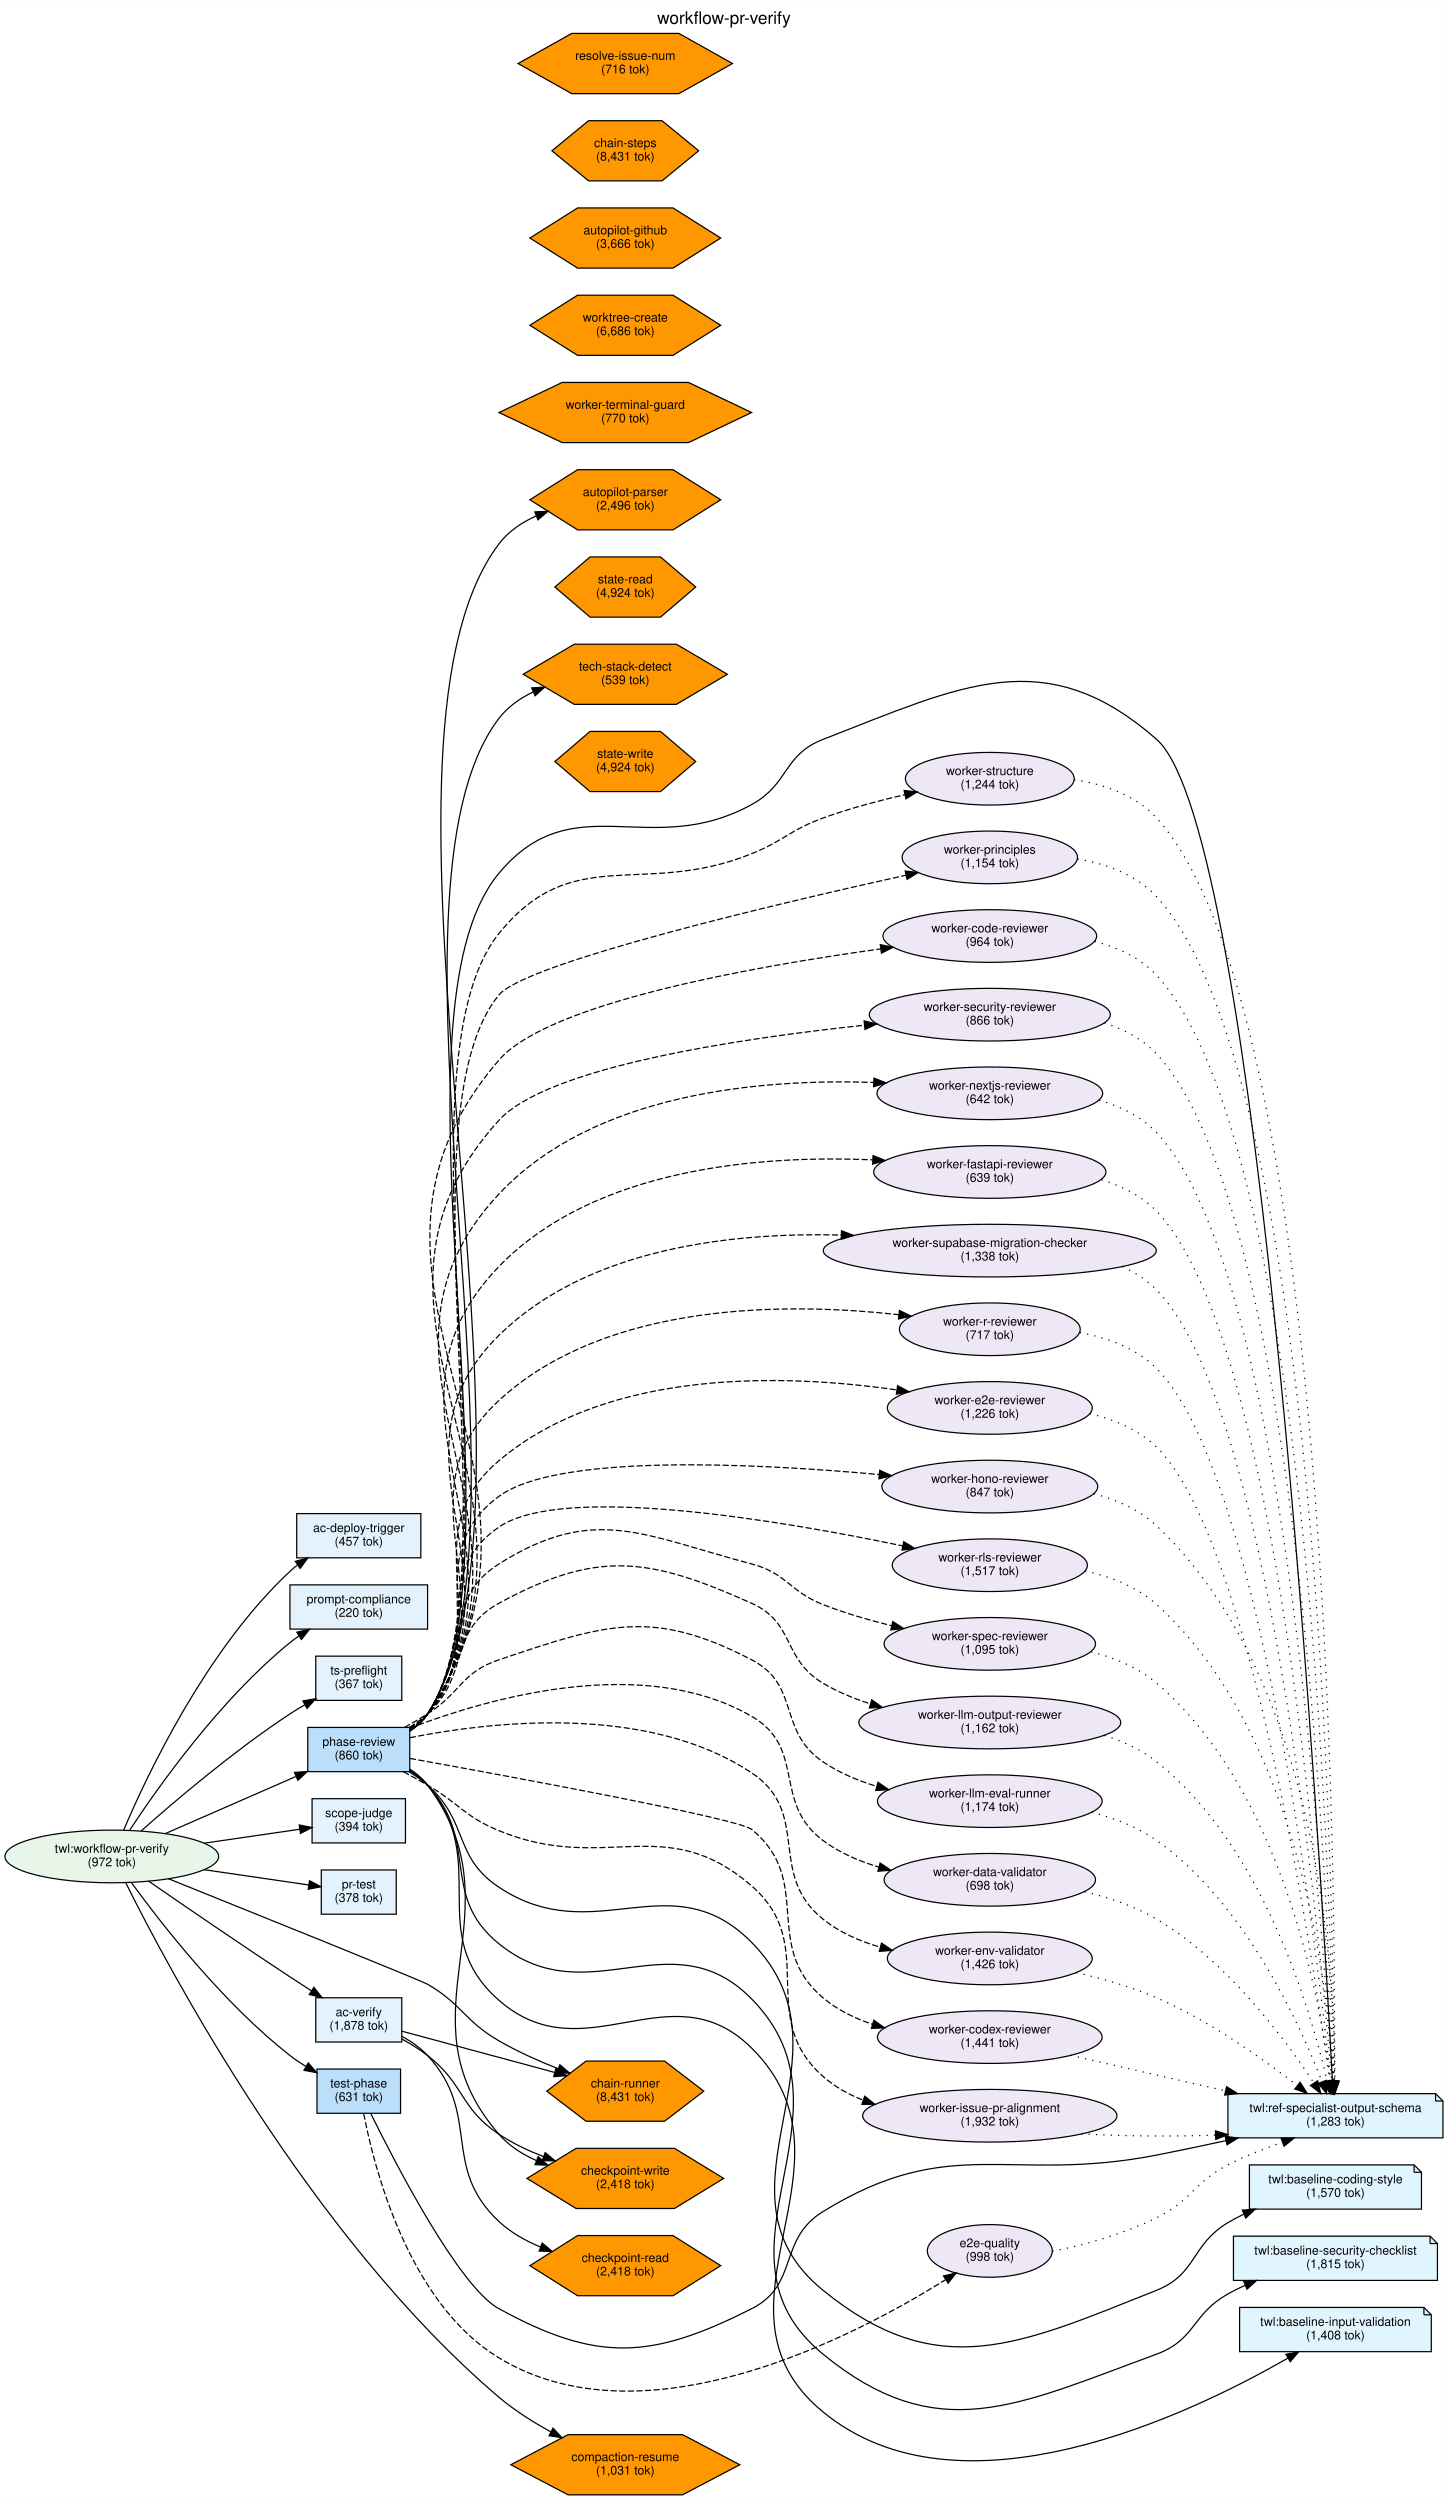
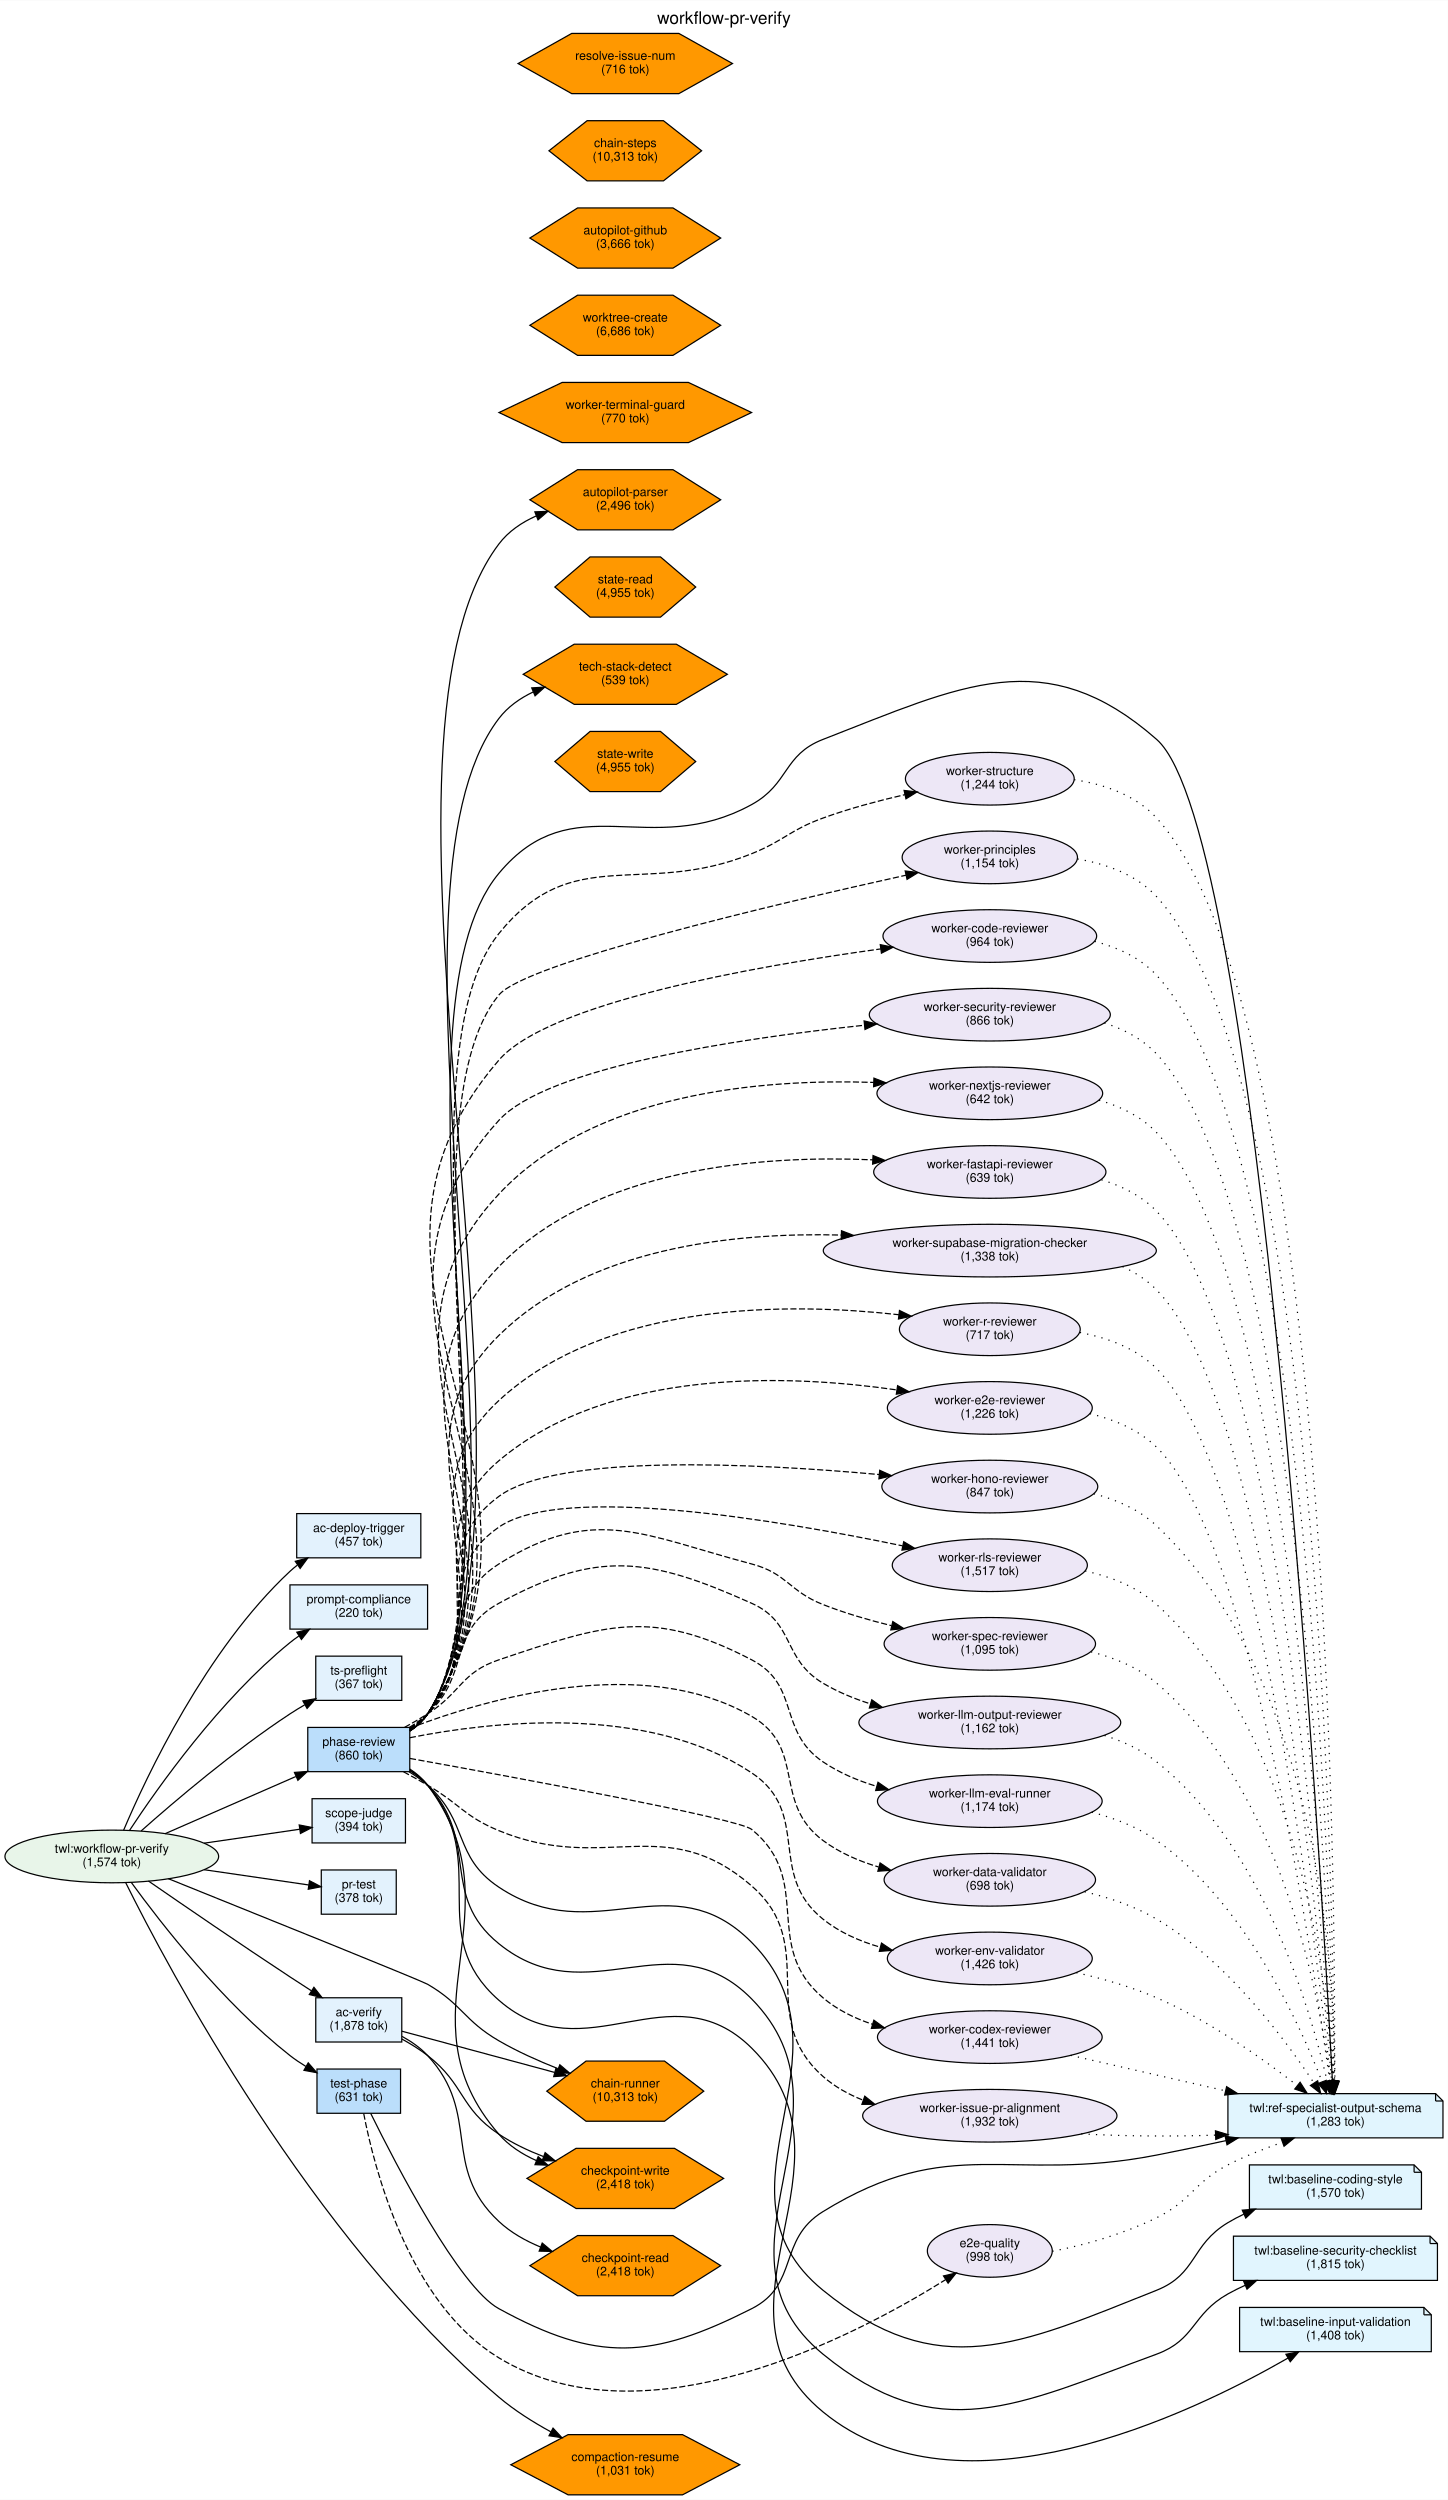
<svg xmlns="http://www.w3.org/2000/svg" width="1178pt" height="2034pt" viewBox="0.00 0.00 1178.23 2033.99">
  <g id="graph0" class="graph" transform="scale(1 1) rotate(0) translate(4 2029.99)">
    <polygon fill="white" stroke="transparent" points="-4,4 -4,-2029.99 1174.23,-2029.99 1174.23,4 -4,4" />
    <text text-anchor="middle" x="585.12" y="-2010.79" font-family="Helvetica,sans-Serif" font-size="14.00">workflow-pr-verify</text>
    <g id="node1" class="node">
      <ellipse fill="#e8f5e9" stroke="black" cx="86.97" cy="-519.49" rx="86.95" ry="21.43" />
      <text text-anchor="middle" x="86.97" y="-522.49" font-family="Helvetica,sans-Serif" font-size="10.00">twl:workflow-pr-verify</text>
-       <text text-anchor="middle" x="86.97" y="-511.49" font-family="Helvetica,sans-Serif" font-size="10.00">(972 tok)</text>
+       <text text-anchor="middle" x="86.97" y="-511.49" font-family="Helvetica,sans-Serif" font-size="10.00">(1,574 tok)</text>
    </g>
    <g id="node6" class="node">
      <polygon fill="#e3f2fd" stroke="black" points="343.95,-740.49 231.95,-740.49 231.95,-704.49 343.95,-704.49 343.95,-740.49" />
      <text text-anchor="middle" x="287.95" y="-725.49" font-family="Helvetica,sans-Serif" font-size="10.00">prompt-compliance</text>
      <text text-anchor="middle" x="287.95" y="-714.49" font-family="Helvetica,sans-Serif" font-size="10.00">(220 tok)</text>
    </g>
    <g id="edge2" class="edge">
      <path fill="none" stroke="black" d="M101.31,-540.53C124.45,-575.73 175.05,-647.26 231.95,-693.49 234.23,-695.35 236.64,-697.13 239.14,-698.84" />
      <polygon fill="black" stroke="black" points="237.54,-701.97 247.86,-704.37 241.29,-696.06 237.54,-701.97" />
    </g>
    <g id="node7" class="node">
      <polygon fill="#e3f2fd" stroke="black" points="322.95,-682.49 252.95,-682.49 252.95,-646.49 322.95,-646.49 322.95,-682.49" />
      <text text-anchor="middle" x="287.95" y="-667.49" font-family="Helvetica,sans-Serif" font-size="10.00">ts-preflight</text>
      <text text-anchor="middle" x="287.95" y="-656.49" font-family="Helvetica,sans-Serif" font-size="10.00">(367 tok)</text>
    </g>
    <g id="edge3" class="edge">
      <path fill="none" stroke="black" d="M110.85,-540.25C138.4,-564.68 186.62,-605.69 231.95,-635.49 235.75,-638 239.8,-640.46 243.9,-642.84" />
      <polygon fill="black" stroke="black" points="242.47,-646.04 252.91,-647.86 245.88,-639.93 242.47,-646.04" />
    </g>
    <g id="node8" class="node">
      <polygon fill="#e3f2fd" stroke="black" points="325.95,-566.49 249.95,-566.49 249.95,-530.49 325.95,-530.49 325.95,-566.49" />
      <text text-anchor="middle" x="287.95" y="-551.49" font-family="Helvetica,sans-Serif" font-size="10.00">scope-judge</text>
      <text text-anchor="middle" x="287.95" y="-540.49" font-family="Helvetica,sans-Serif" font-size="10.00">(394 tok)</text>
    </g>
    <g id="edge5" class="edge">
      <path fill="none" stroke="black" d="M162.06,-530.29C188.15,-534.09 216.73,-538.26 239.96,-541.65" />
      <polygon fill="black" stroke="black" points="239.49,-545.11 249.89,-543.09 240.5,-538.19 239.49,-545.11" />
    </g>
    <g id="node9" class="node">
      <polygon fill="#e3f2fd" stroke="black" points="318.45,-508.49 257.45,-508.49 257.45,-472.49 318.45,-472.49 318.45,-508.49" />
      <text text-anchor="middle" x="287.95" y="-493.49" font-family="Helvetica,sans-Serif" font-size="10.00">pr-test</text>
      <text text-anchor="middle" x="287.95" y="-482.49" font-family="Helvetica,sans-Serif" font-size="10.00">(378 tok)</text>
    </g>
    <g id="edge6" class="edge">
      <path fill="none" stroke="black" d="M162.06,-508.7C190.97,-504.48 222.94,-499.82 247.3,-496.27" />
      <polygon fill="black" stroke="black" points="247.85,-499.73 257.24,-494.82 246.84,-492.8 247.85,-499.73" />
    </g>
    <g id="node10" class="node">
      <polygon fill="#e3f2fd" stroke="black" points="322.95,-404.49 252.95,-404.49 252.95,-368.49 322.95,-368.49 322.95,-404.49" />
      <text text-anchor="middle" x="287.95" y="-389.49" font-family="Helvetica,sans-Serif" font-size="10.00">ac-verify</text>
      <text text-anchor="middle" x="287.95" y="-378.49" font-family="Helvetica,sans-Serif" font-size="10.00">(1,878 tok)</text>
    </g>
    <g id="edge7" class="edge">
      <path fill="none" stroke="black" d="M116.75,-499.52C145.69,-479.53 191.67,-448.01 231.95,-421.49 237.6,-417.77 243.61,-413.88 249.51,-410.1" />
      <polygon fill="black" stroke="black" points="251.46,-413.01 258.01,-404.67 247.7,-407.11 251.46,-413.01" />
    </g>
    <g id="node11" class="node">
      <polygon fill="#bbdefb" stroke="black" points="329.45,-624.49 246.45,-624.49 246.45,-588.49 329.45,-588.49 329.45,-624.49" />
      <text text-anchor="middle" x="287.95" y="-609.49" font-family="Helvetica,sans-Serif" font-size="10.00">phase-review</text>
      <text text-anchor="middle" x="287.95" y="-598.49" font-family="Helvetica,sans-Serif" font-size="10.00">(860 tok)</text>
    </g>
    <g id="edge4" class="edge">
      <path fill="none" stroke="black" d="M130.17,-537.95C161.32,-551.56 203.83,-570.15 236.73,-584.54" />
      <polygon fill="black" stroke="black" points="235.61,-587.87 246.17,-588.67 238.41,-581.45 235.61,-587.87" />
    </g>
    <g id="node12" class="node">
      <polygon fill="#e3f2fd" stroke="black" points="338.45,-798.49 237.45,-798.49 237.45,-762.49 338.45,-762.49 338.45,-798.49" />
      <text text-anchor="middle" x="287.95" y="-783.49" font-family="Helvetica,sans-Serif" font-size="10.00">ac-deploy-trigger</text>
      <text text-anchor="middle" x="287.95" y="-772.49" font-family="Helvetica,sans-Serif" font-size="10.00">(457 tok)</text>
    </g>
    <g id="edge1" class="edge">
      <path fill="none" stroke="black" d="M96.51,-540.64C115.2,-584.76 163.64,-687.82 231.95,-751.49 233.85,-753.27 235.88,-754.96 237.99,-756.58" />
      <polygon fill="black" stroke="black" points="236.28,-759.65 246.51,-762.42 240.24,-753.88 236.28,-759.65" />
    </g>
    <g id="node13" class="node">
      <polygon fill="#bbdefb" stroke="black" points="321.95,-346.49 253.95,-346.49 253.95,-310.49 321.95,-310.49 321.95,-346.49" />
      <text text-anchor="middle" x="287.95" y="-331.49" font-family="Helvetica,sans-Serif" font-size="10.00">test-phase</text>
      <text text-anchor="middle" x="287.95" y="-320.49" font-family="Helvetica,sans-Serif" font-size="10.00">(631 tok)</text>
    </g>
    <g id="edge8" class="edge">
      <path fill="none" stroke="black" d="M102.8,-498.39C126.92,-465.21 177.46,-400.2 231.95,-357.49 235.99,-354.33 240.42,-351.34 244.97,-348.57" />
      <polygon fill="black" stroke="black" points="246.83,-351.54 253.77,-343.53 243.35,-345.46 246.83,-351.54" />
    </g>
    <g id="node37" class="node">
      <polygon fill="#ff9800" stroke="black" points="568.7,-328.49 536.76,-352.98 472.89,-352.98 440.95,-328.49 472.89,-304.01 536.76,-304.01 568.7,-328.49" />
      <text text-anchor="middle" x="504.83" y="-331.49" font-family="Helvetica,sans-Serif" font-size="10.00">chain-runner</text>
-       <text text-anchor="middle" x="504.83" y="-320.49" font-family="Helvetica,sans-Serif" font-size="10.00">(8,431 tok)</text>
+       <text text-anchor="middle" x="504.83" y="-320.49" font-family="Helvetica,sans-Serif" font-size="10.00">(10,313 tok)</text>
    </g>
    <g id="edge9" class="edge">
      <path fill="none" stroke="black" d="M132.97,-501.4C205.11,-472.37 339.11,-418.32 343.95,-415.49 372.36,-398.91 373.5,-386.03 401.95,-369.49 416.9,-360.81 434.04,-353.13 449.94,-346.84" />
      <polygon fill="black" stroke="black" points="451.58,-349.96 459.65,-343.1 449.06,-343.42 451.58,-349.96" />
    </g>
    <g id="node42" class="node">
      <polygon fill="#ff9800" stroke="black" points="597.99,-24.49 551.41,-48.98 458.25,-48.98 411.67,-24.49 458.25,-0.01 551.41,-0.01 597.99,-24.49" />
      <text text-anchor="middle" x="504.83" y="-27.49" font-family="Helvetica,sans-Serif" font-size="10.00">compaction-resume</text>
      <text text-anchor="middle" x="504.83" y="-16.49" font-family="Helvetica,sans-Serif" font-size="10.00">(1,031 tok)</text>
    </g>
    <g id="edge10" class="edge">
      <path fill="none" stroke="black" d="M98.19,-498.35C132.31,-429.61 248.86,-209.48 401.95,-79.49 414.57,-68.78 429.63,-59.26 444.23,-51.28" />
      <polygon fill="black" stroke="black" points="446.04,-54.28 453.25,-46.51 442.77,-48.09 446.04,-54.28" />
    </g>
    <g id="node2" class="node">
      <polygon fill="#e1f5fe" stroke="black" points="1164.23,-326.49 995.23,-326.49 995.23,-290.49 1170.23,-290.49 1170.23,-320.49 1164.23,-326.49" />
      <polyline fill="none" stroke="black" points="1164.23,-326.49 1164.23,-320.49 " />
      <polyline fill="none" stroke="black" points="1170.23,-320.49 1164.23,-320.49 " />
      <text text-anchor="middle" x="1082.73" y="-311.49" font-family="Helvetica,sans-Serif" font-size="10.00">twl:ref-specialist-output-schema</text>
      <text text-anchor="middle" x="1082.73" y="-300.49" font-family="Helvetica,sans-Serif" font-size="10.00">(1,283 tok)</text>
    </g>
    <g id="node3" class="node">
      <polygon fill="#e1f5fe" stroke="black" points="1146.73,-268.49 1012.73,-268.49 1012.73,-232.49 1152.73,-232.49 1152.73,-262.49 1146.73,-268.49" />
      <polyline fill="none" stroke="black" points="1146.73,-268.49 1146.73,-262.49 " />
      <polyline fill="none" stroke="black" points="1152.73,-262.49 1146.73,-262.49 " />
      <text text-anchor="middle" x="1082.73" y="-253.49" font-family="Helvetica,sans-Serif" font-size="10.00">twl:baseline-coding-style</text>
      <text text-anchor="middle" x="1082.73" y="-242.49" font-family="Helvetica,sans-Serif" font-size="10.00">(1,570 tok)</text>
    </g>
    <g id="node4" class="node">
      <polygon fill="#e1f5fe" stroke="black" points="1159.73,-210.49 999.73,-210.49 999.73,-174.49 1165.73,-174.49 1165.73,-204.49 1159.73,-210.49" />
      <polyline fill="none" stroke="black" points="1159.73,-210.49 1159.73,-204.49 " />
      <polyline fill="none" stroke="black" points="1165.73,-204.49 1159.73,-204.49 " />
      <text text-anchor="middle" x="1082.73" y="-195.49" font-family="Helvetica,sans-Serif" font-size="10.00">twl:baseline-security-checklist</text>
      <text text-anchor="middle" x="1082.73" y="-184.49" font-family="Helvetica,sans-Serif" font-size="10.00">(1,815 tok)</text>
    </g>
    <g id="node5" class="node">
      <polygon fill="#e1f5fe" stroke="black" points="1154.73,-152.49 1004.73,-152.49 1004.73,-116.49 1160.73,-116.49 1160.73,-146.49 1154.73,-152.49" />
      <polyline fill="none" stroke="black" points="1154.73,-152.49 1154.73,-146.49 " />
      <polyline fill="none" stroke="black" points="1160.73,-146.49 1154.73,-146.49 " />
      <text text-anchor="middle" x="1082.73" y="-137.49" font-family="Helvetica,sans-Serif" font-size="10.00">twl:baseline-input-validation</text>
      <text text-anchor="middle" x="1082.73" y="-126.49" font-family="Helvetica,sans-Serif" font-size="10.00">(1,408 tok)</text>
    </g>
    <g id="edge11" class="edge">
      <path fill="none" stroke="black" d="M323,-377.3C356.38,-368.29 407.87,-354.4 447.38,-343.73" />
      <polygon fill="black" stroke="black" points="448.41,-347.08 457.15,-341.09 446.58,-340.32 448.41,-347.08" />
    </g>
    <g id="node44" class="node">
      <polygon fill="#ff9800" stroke="black" points="584.86,-257.49 544.84,-281.98 464.81,-281.98 424.79,-257.49 464.81,-233.01 544.84,-233.01 584.86,-257.49" />
      <text text-anchor="middle" x="504.83" y="-260.49" font-family="Helvetica,sans-Serif" font-size="10.00">checkpoint-write</text>
      <text text-anchor="middle" x="504.83" y="-249.49" font-family="Helvetica,sans-Serif" font-size="10.00">(2,418 tok)</text>
    </g>
    <g id="edge12" class="edge">
      <path fill="none" stroke="black" d="M322.96,-370.95C330.18,-367 337.55,-362.46 343.95,-357.49 374.28,-333.96 369.99,-314.76 401.95,-293.49 412.96,-286.17 425.64,-280.14 438.23,-275.26" />
      <polygon fill="black" stroke="black" points="439.62,-278.48 447.81,-271.75 437.21,-271.91 439.62,-278.48" />
    </g>
    <g id="node45" class="node">
      <polygon fill="#ff9800" stroke="black" points="582.46,-186.49 543.64,-210.98 466.01,-210.98 427.19,-186.49 466.01,-162.01 543.64,-162.01 582.46,-186.49" />
      <text text-anchor="middle" x="504.83" y="-189.49" font-family="Helvetica,sans-Serif" font-size="10.00">checkpoint-read</text>
      <text text-anchor="middle" x="504.83" y="-178.49" font-family="Helvetica,sans-Serif" font-size="10.00">(2,418 tok)</text>
    </g>
    <g id="edge13" class="edge">
      <path fill="none" stroke="black" d="M323.17,-373.06C330.71,-368.92 338.16,-363.76 343.95,-357.49 388.25,-309.52 354.27,-267.12 401.95,-222.49 411.55,-213.51 423.54,-206.74 435.88,-201.65" />
      <polygon fill="black" stroke="black" points="437.24,-204.88 445.36,-198.08 434.77,-198.33 437.24,-204.88" />
    </g>
    <g id="edge35" class="edge">
      <path fill="none" stroke="black" d="M329.46,-621.6C335.12,-625.34 340.25,-629.92 343.95,-635.49 428.19,-762.67 304.28,-1202.32 401.95,-1319.49 462.63,-1392.3 524.67,-1329.8 607.71,-1375.49 638.3,-1392.33 633.15,-1415.86 665.71,-1428.49 778.21,-1472.16 846.61,-1508.18 937.23,-1428.49 1022.15,-1353.83 1071.37,-504.18 1080.27,-336.96" />
      <polygon fill="black" stroke="black" points="1083.79,-336.71 1080.82,-326.54 1076.8,-336.34 1083.79,-336.71" />
    </g>
    <g id="edge36" class="edge">
      <path fill="none" stroke="black" d="M328.9,-588.37C334.23,-585.13 339.42,-581.49 343.95,-577.49 377.69,-547.72 364.51,-519.46 401.95,-494.49 479.83,-442.56 541.95,-516.12 607.71,-449.49 697.89,-358.11 566.22,-247.66 665.71,-166.49 759.21,-90.21 825.14,-121.8 937.23,-166.49 970.23,-179.65 964.79,-203.19 995.23,-221.49 999.35,-223.97 1003.69,-226.26 1008.17,-228.38" />
      <polygon fill="black" stroke="black" points="1006.92,-231.66 1017.48,-232.49 1009.75,-225.25 1006.92,-231.66" />
    </g>
    <g id="edge37" class="edge">
      <path fill="none" stroke="black" d="M329.63,-589.12C334.85,-585.77 339.81,-581.9 343.95,-577.49 386.98,-531.67 353.14,-488.11 401.95,-448.49 474.63,-389.5 542.09,-470.26 607.71,-403.49 699.54,-310.06 564.37,-197.52 665.71,-114.49 759.06,-38.02 823.9,-73.03 937.23,-114.49 968.93,-126.09 965.82,-146.95 995.23,-163.49 999.69,-166 1004.4,-168.34 1009.23,-170.51" />
      <polygon fill="black" stroke="black" points="1008.05,-173.81 1018.62,-174.47 1010.77,-167.36 1008.05,-173.81" />
    </g>
    <g id="edge38" class="edge">
      <path fill="none" stroke="black" d="M329.5,-589.86C334.87,-586.37 339.9,-582.27 343.95,-577.49 396.91,-514.97 340.29,-456.46 401.95,-402.49 471.98,-341.19 541.69,-429.11 607.71,-363.49 702.79,-269 562.2,-152.69 665.71,-67.49 777.34,24.39 964.56,-65.53 1044.13,-111.31" />
      <polygon fill="black" stroke="black" points="1042.44,-114.37 1052.84,-116.39 1045.96,-108.33 1042.44,-114.37" />
    </g>
    <g id="node14" class="node">
      <ellipse fill="#ede7f6" stroke="black" cx="801.47" cy="-1396.49" rx="68.68" ry="21.43" />
      <text text-anchor="middle" x="801.47" y="-1399.49" font-family="Helvetica,sans-Serif" font-size="10.00">worker-structure</text>
      <text text-anchor="middle" x="801.47" y="-1388.49" font-family="Helvetica,sans-Serif" font-size="10.00">(1,244 tok)</text>
    </g>
    <g id="edge17" class="edge">
      <path fill="none" stroke="black" stroke-dasharray="5,2" d="M329.71,-621.81C335.26,-625.5 340.29,-630.02 343.95,-635.49 422.59,-753.37 313.08,-1160.13 401.95,-1270.49 462.1,-1345.19 518.82,-1299.49 607.71,-1335.49 634.42,-1346.31 638.62,-1354.66 665.71,-1364.49 686.97,-1372.22 710.81,-1378.59 732.46,-1383.55" />
      <polygon fill="black" stroke="black" points="731.71,-1386.97 742.23,-1385.74 733.24,-1380.14 731.71,-1386.97" />
    </g>
    <g id="node15" class="node">
      <ellipse fill="#ede7f6" stroke="black" cx="801.47" cy="-1332.49" rx="71.34" ry="21.43" />
      <text text-anchor="middle" x="801.47" y="-1335.49" font-family="Helvetica,sans-Serif" font-size="10.00">worker-principles</text>
      <text text-anchor="middle" x="801.47" y="-1324.49" font-family="Helvetica,sans-Serif" font-size="10.00">(1,154 tok)</text>
    </g>
    <g id="edge18" class="edge">
      <path fill="none" stroke="black" stroke-dasharray="5,2" d="M329.67,-621.83C335.23,-625.53 340.27,-630.03 343.95,-635.49 416.87,-743.89 319.04,-1119.54 401.95,-1220.49 423.23,-1246.41 625.38,-1294.09 733.3,-1318" />
      <polygon fill="black" stroke="black" points="732.61,-1321.44 743.13,-1320.17 734.12,-1314.6 732.61,-1321.44" />
    </g>
    <g id="node16" class="node">
      <ellipse fill="#ede7f6" stroke="black" cx="801.47" cy="-436.49" rx="83.38" ry="21.43" />
      <text text-anchor="middle" x="801.47" y="-439.49" font-family="Helvetica,sans-Serif" font-size="10.00">worker-env-validator</text>
      <text text-anchor="middle" x="801.47" y="-428.49" font-family="Helvetica,sans-Serif" font-size="10.00">(1,426 tok)</text>
    </g>
    <g id="edge32" class="edge">
      <path fill="none" stroke="black" stroke-dasharray="5,2" d="M329.48,-616.11C394.27,-629.03 522.51,-644.34 607.71,-587.49 656.65,-554.84 619.78,-505.27 665.71,-468.49 679.12,-457.75 695.55,-450.51 712.26,-445.66" />
      <polygon fill="black" stroke="black" points="713.34,-449 722.12,-443.07 711.56,-442.23 713.34,-449" />
    </g>
    <g id="node17" class="node">
      <ellipse fill="#ede7f6" stroke="black" cx="801.47" cy="-756.49" rx="79.39" ry="21.43" />
      <text text-anchor="middle" x="801.47" y="-759.49" font-family="Helvetica,sans-Serif" font-size="10.00">worker-rls-reviewer</text>
      <text text-anchor="middle" x="801.47" y="-748.49" font-family="Helvetica,sans-Serif" font-size="10.00">(1,517 tok)</text>
    </g>
    <g id="edge27" class="edge">
      <path fill="none" stroke="black" stroke-dasharray="5,2" d="M329.59,-623.47C334.88,-626.9 339.87,-630.89 343.95,-635.49 391.9,-689.61 342.4,-746.48 401.95,-787.49 453.54,-823.03 630.59,-793.02 730.47,-772.25" />
      <polygon fill="black" stroke="black" points="731.41,-775.62 740.48,-770.14 729.97,-768.77 731.41,-775.62" />
    </g>
    <g id="node18" class="node">
      <ellipse fill="#ede7f6" stroke="black" cx="801.47" cy="-1012.49" rx="135.53" ry="21.43" />
      <text text-anchor="middle" x="801.47" y="-1015.49" font-family="Helvetica,sans-Serif" font-size="10.00">worker-supabase-migration-checker</text>
      <text text-anchor="middle" x="801.47" y="-1004.49" font-family="Helvetica,sans-Serif" font-size="10.00">(1,338 tok)</text>
    </g>
    <g id="edge23" class="edge">
      <path fill="none" stroke="black" stroke-dasharray="5,2" d="M329.54,-622.3C335.04,-625.92 340.1,-630.28 343.95,-635.49 426.67,-747.57 302.73,-845.72 401.95,-943.49 474.19,-1014.68 591.77,-1027.5 680.53,-1025.16" />
      <polygon fill="black" stroke="black" points="680.78,-1028.66 690.66,-1024.83 680.55,-1021.66 680.78,-1028.66" />
    </g>
    <g id="node19" class="node">
      <ellipse fill="#ede7f6" stroke="black" cx="801.47" cy="-500.49" rx="86.03" ry="21.43" />
      <text text-anchor="middle" x="801.47" y="-503.49" font-family="Helvetica,sans-Serif" font-size="10.00">worker-data-validator</text>
      <text text-anchor="middle" x="801.47" y="-492.49" font-family="Helvetica,sans-Serif" font-size="10.00">(698 tok)</text>
    </g>
    <g id="edge31" class="edge">
      <path fill="none" stroke="black" stroke-dasharray="5,2" d="M329.68,-623.95C393.63,-648.44 519.39,-684.62 607.71,-633.49 652.5,-607.56 624.23,-563.46 665.71,-532.49 678.95,-522.61 694.8,-515.72 710.9,-510.94" />
      <polygon fill="black" stroke="black" points="712.19,-514.21 720.93,-508.23 710.36,-507.46 712.19,-514.21" />
    </g>
    <g id="node20" class="node">
      <ellipse fill="#ede7f6" stroke="black" cx="801.47" cy="-884.49" rx="83.38" ry="21.43" />
      <text text-anchor="middle" x="801.47" y="-887.49" font-family="Helvetica,sans-Serif" font-size="10.00">worker-e2e-reviewer</text>
      <text text-anchor="middle" x="801.47" y="-876.49" font-family="Helvetica,sans-Serif" font-size="10.00">(1,226 tok)</text>
    </g>
    <g id="edge25" class="edge">
      <path fill="none" stroke="black" stroke-dasharray="5,2" d="M329.69,-622.97C335.04,-626.48 340.01,-630.63 343.95,-635.49 403.76,-709.45 329.32,-780.08 401.95,-841.49 492.13,-917.75 637.88,-911.8 725.9,-899.12" />
      <polygon fill="black" stroke="black" points="726.44,-902.58 735.81,-897.63 725.4,-895.66 726.44,-902.58" />
    </g>
    <g id="node21" class="node">
      <ellipse fill="#ede7f6" stroke="black" cx="801.47" cy="-692.49" rx="86.03" ry="21.43" />
      <text text-anchor="middle" x="801.47" y="-695.49" font-family="Helvetica,sans-Serif" font-size="10.00">worker-spec-reviewer</text>
      <text text-anchor="middle" x="801.47" y="-684.49" font-family="Helvetica,sans-Serif" font-size="10.00">(1,095 tok)</text>
    </g>
    <g id="edge28" class="edge">
      <path fill="none" stroke="black" stroke-dasharray="5,2" d="M329.54,-623.95C334.78,-627.29 339.76,-631.13 343.95,-635.49 385.51,-678.82 351.19,-725.43 401.95,-757.49 479.26,-806.34 519.3,-780.88 607.71,-757.49 636.38,-749.91 638.11,-735.36 665.71,-724.49 683.34,-717.55 702.9,-711.84 721.52,-707.28" />
      <polygon fill="black" stroke="black" points="722.52,-710.64 731.45,-704.93 720.91,-703.83 722.52,-710.64" />
    </g>
    <g id="node22" class="node">
      <ellipse fill="#ede7f6" stroke="black" cx="801.47" cy="-372.49" rx="91.43" ry="21.43" />
      <text text-anchor="middle" x="801.47" y="-375.49" font-family="Helvetica,sans-Serif" font-size="10.00">worker-codex-reviewer</text>
      <text text-anchor="middle" x="801.47" y="-364.49" font-family="Helvetica,sans-Serif" font-size="10.00">(1,441 tok)</text>
    </g>
    <g id="edge33" class="edge">
      <path fill="none" stroke="black" stroke-dasharray="5,2" d="M329.59,-599.25C413.05,-584.22 596.91,-550.32 607.71,-541.49 658.88,-499.62 615.21,-447.18 665.71,-404.49 677.31,-394.69 691.39,-387.78 706.02,-382.92" />
      <polygon fill="black" stroke="black" points="707.12,-386.25 715.69,-380.02 705.1,-379.54 707.12,-386.25" />
    </g>
    <g id="node23" class="node">
      <ellipse fill="#ede7f6" stroke="black" cx="801.47" cy="-1268.49" rx="86.95" ry="21.43" />
      <text text-anchor="middle" x="801.47" y="-1271.49" font-family="Helvetica,sans-Serif" font-size="10.00">worker-code-reviewer</text>
      <text text-anchor="middle" x="801.47" y="-1260.49" font-family="Helvetica,sans-Serif" font-size="10.00">(964 tok)</text>
    </g>
    <g id="edge19" class="edge">
      <path fill="none" stroke="black" stroke-dasharray="5,2" d="M329.62,-621.86C335.19,-625.55 340.25,-630.05 343.95,-635.49 477.67,-832.19 246.6,-987.4 401.95,-1167.49 442.03,-1213.96 608.07,-1243.57 712.77,-1258.01" />
      <polygon fill="black" stroke="black" points="712.33,-1261.48 722.71,-1259.36 713.27,-1254.54 712.33,-1261.48" />
    </g>
    <g id="node24" class="node">
      <ellipse fill="#ede7f6" stroke="black" cx="801.47" cy="-1204.49" rx="98.08" ry="21.43" />
      <text text-anchor="middle" x="801.47" y="-1207.49" font-family="Helvetica,sans-Serif" font-size="10.00">worker-security-reviewer</text>
      <text text-anchor="middle" x="801.47" y="-1196.49" font-family="Helvetica,sans-Serif" font-size="10.00">(866 tok)</text>
    </g>
    <g id="edge20" class="edge">
      <path fill="none" stroke="black" stroke-dasharray="5,2" d="M329.57,-621.9C335.14,-625.58 340.22,-630.07 343.95,-635.49 466.48,-813.63 256.34,-958.67 401.95,-1118.49 441.2,-1161.58 594.88,-1184.82 699.51,-1195.92" />
      <polygon fill="black" stroke="black" points="699.17,-1199.4 709.48,-1196.96 699.9,-1192.44 699.17,-1199.4" />
    </g>
    <g id="node25" class="node">
      <ellipse fill="#ede7f6" stroke="black" cx="801.47" cy="-1140.49" rx="91.85" ry="21.43" />
      <text text-anchor="middle" x="801.47" y="-1143.49" font-family="Helvetica,sans-Serif" font-size="10.00">worker-nextjs-reviewer</text>
      <text text-anchor="middle" x="801.47" y="-1132.49" font-family="Helvetica,sans-Serif" font-size="10.00">(642 tok)</text>
    </g>
    <g id="edge21" class="edge">
      <path fill="none" stroke="black" stroke-dasharray="5,2" d="M329.49,-621.95C335.07,-625.63 340.17,-630.1 343.95,-635.49 452.8,-790.93 272.31,-919.92 401.95,-1058.49 479.16,-1141.03 615.53,-1152.43 706.95,-1149.37" />
      <polygon fill="black" stroke="black" points="707.18,-1152.86 717.04,-1148.97 706.91,-1145.87 707.18,-1152.86" />
    </g>
    <g id="node26" class="node">
      <ellipse fill="#ede7f6" stroke="black" cx="801.47" cy="-1076.49" rx="94.51" ry="21.43" />
      <text text-anchor="middle" x="801.47" y="-1079.49" font-family="Helvetica,sans-Serif" font-size="10.00">worker-fastapi-reviewer</text>
      <text text-anchor="middle" x="801.47" y="-1068.49" font-family="Helvetica,sans-Serif" font-size="10.00">(639 tok)</text>
    </g>
    <g id="edge22" class="edge">
      <path fill="none" stroke="black" stroke-dasharray="5,2" d="M329.67,-622.2C335.15,-625.84 340.18,-630.23 343.95,-635.49 439.37,-768.65 288.03,-881.77 401.95,-999.49 480,-1080.15 615.2,-1090.25 706.22,-1086.37" />
      <polygon fill="black" stroke="black" points="706.45,-1089.86 716.26,-1085.87 706.1,-1082.87 706.45,-1089.86" />
    </g>
    <g id="node27" class="node">
      <ellipse fill="#ede7f6" stroke="black" cx="801.47" cy="-820.49" rx="87.86" ry="21.43" />
      <text text-anchor="middle" x="801.47" y="-823.49" font-family="Helvetica,sans-Serif" font-size="10.00">worker-hono-reviewer</text>
      <text text-anchor="middle" x="801.47" y="-812.49" font-family="Helvetica,sans-Serif" font-size="10.00">(847 tok)</text>
    </g>
    <g id="edge26" class="edge">
      <path fill="none" stroke="black" stroke-dasharray="5,2" d="M329.51,-623.12C334.88,-626.61 339.91,-630.71 343.95,-635.49 397.35,-698.75 335.41,-763.25 401.95,-812.49 449.19,-847.45 609.16,-839.55 711.49,-830.27" />
      <polygon fill="black" stroke="black" points="711.88,-833.74 721.51,-829.33 711.23,-826.77 711.88,-833.74" />
    </g>
    <g id="node28" class="node">
      <ellipse fill="#ede7f6" stroke="black" cx="801.47" cy="-948.49" rx="73.58" ry="21.43" />
      <text text-anchor="middle" x="801.47" y="-951.49" font-family="Helvetica,sans-Serif" font-size="10.00">worker-r-reviewer</text>
      <text text-anchor="middle" x="801.47" y="-940.49" font-family="Helvetica,sans-Serif" font-size="10.00">(717 tok)</text>
    </g>
    <g id="edge24" class="edge">
      <path fill="none" stroke="black" stroke-dasharray="5,2" d="M329.64,-622.61C335.06,-626.18 340.07,-630.44 343.95,-635.49 414.71,-727.7 316.58,-811.62 401.95,-890.49 489.97,-971.81 638.76,-970.24 727.5,-960.32" />
      <polygon fill="black" stroke="black" points="727.96,-963.79 737.48,-959.14 727.14,-956.84 727.96,-963.79" />
    </g>
    <g id="node29" class="node">
      <ellipse fill="#ede7f6" stroke="black" cx="801.47" cy="-308.49" rx="103.48" ry="21.43" />
      <text text-anchor="middle" x="801.47" y="-311.49" font-family="Helvetica,sans-Serif" font-size="10.00">worker-issue-pr-alignment</text>
      <text text-anchor="middle" x="801.47" y="-300.49" font-family="Helvetica,sans-Serif" font-size="10.00">(1,932 tok)</text>
    </g>
    <g id="edge34" class="edge">
      <path fill="none" stroke="black" stroke-dasharray="5,2" d="M324.39,-588.36C330.95,-584.85 337.7,-581.13 343.95,-577.49 370.38,-562.13 373.69,-552.16 401.95,-540.49 488.47,-504.77 536.96,-556.8 607.71,-495.49 663.29,-447.33 610.55,-389.16 665.71,-340.49 675.17,-332.15 686.41,-325.88 698.31,-321.18" />
      <polygon fill="black" stroke="black" points="699.72,-324.4 707.97,-317.75 697.38,-317.8 699.72,-324.4" />
    </g>
    <g id="node30" class="node">
      <ellipse fill="#ede7f6" stroke="black" cx="801.47" cy="-628.49" rx="106.55" ry="21.43" />
      <text text-anchor="middle" x="801.47" y="-631.49" font-family="Helvetica,sans-Serif" font-size="10.00">worker-llm-output-reviewer</text>
      <text text-anchor="middle" x="801.47" y="-620.49" font-family="Helvetica,sans-Serif" font-size="10.00">(1,162 tok)</text>
    </g>
    <g id="edge29" class="edge">
      <path fill="none" stroke="black" stroke-dasharray="5,2" d="M329.33,-624.64C334.54,-627.86 339.57,-631.48 343.95,-635.49 379.03,-667.64 360.17,-702.72 401.95,-725.49 482.24,-769.27 524.25,-762.88 607.71,-725.49 643.04,-709.67 632.45,-680.32 665.71,-660.49 677.51,-653.46 690.75,-647.97 704.21,-643.69" />
      <polygon fill="black" stroke="black" points="705.43,-646.97 714.03,-640.78 703.45,-640.26 705.43,-646.97" />
    </g>
    <g id="node31" class="node">
      <ellipse fill="#ede7f6" stroke="black" cx="801.47" cy="-564.49" rx="91.43" ry="21.43" />
      <text text-anchor="middle" x="801.47" y="-567.49" font-family="Helvetica,sans-Serif" font-size="10.00">worker-llm-eval-runner</text>
      <text text-anchor="middle" x="801.47" y="-556.49" font-family="Helvetica,sans-Serif" font-size="10.00">(1,174 tok)</text>
    </g>
    <g id="edge30" class="edge">
      <path fill="none" stroke="black" stroke-dasharray="5,2" d="M325.23,-624.54C331.57,-628 338.03,-631.73 343.95,-635.49 371.24,-652.88 371.28,-669.18 401.95,-679.49 488.62,-708.65 526.61,-721.76 607.71,-679.49 647.61,-658.7 628.49,-621.79 665.71,-596.49 678.68,-587.68 693.78,-581.28 709.1,-576.63" />
      <polygon fill="black" stroke="black" points="710.48,-579.88 719.17,-573.83 708.6,-573.14 710.48,-579.88" />
    </g>
    <g id="node35" class="node">
      <polygon fill="#ff9800" stroke="black" points="587.89,-1481.49 546.36,-1505.98 463.29,-1505.98 421.76,-1481.49 463.29,-1457.01 546.36,-1457.01 587.89,-1481.49" />
      <text text-anchor="middle" x="504.83" y="-1484.49" font-family="Helvetica,sans-Serif" font-size="10.00">tech-stack-detect</text>
      <text text-anchor="middle" x="504.83" y="-1473.49" font-family="Helvetica,sans-Serif" font-size="10.00">(539 tok)</text>
    </g>
    <g id="edge15" class="edge">
      <path fill="none" stroke="black" d="M329.53,-621.56C335.18,-625.3 340.29,-629.89 343.95,-635.49 442.62,-786.59 292.55,-1301.98 401.95,-1445.49 409.19,-1454.99 419.13,-1461.99 429.98,-1467.15" />
      <polygon fill="black" stroke="black" points="428.7,-1470.41 439.27,-1471.07 431.41,-1463.96 428.7,-1470.41" />
    </g>
    <g id="node36" class="node">
      <polygon fill="#ff9800" stroke="black" points="582.46,-1623.49 543.64,-1647.98 466.01,-1647.98 427.19,-1623.49 466.01,-1599.01 543.64,-1599.01 582.46,-1623.49" />
      <text text-anchor="middle" x="504.83" y="-1626.49" font-family="Helvetica,sans-Serif" font-size="10.00">autopilot-parser</text>
      <text text-anchor="middle" x="504.83" y="-1615.49" font-family="Helvetica,sans-Serif" font-size="10.00">(2,496 tok)</text>
    </g>
    <g id="edge14" class="edge">
      <path fill="none" stroke="black" d="M329.58,-621.53C335.22,-625.27 340.32,-629.87 343.95,-635.49 458.89,-813.57 274.36,-1418.25 401.95,-1587.49 409.66,-1597.72 420.5,-1605.05 432.25,-1610.3" />
      <polygon fill="black" stroke="black" points="431.24,-1613.67 441.83,-1614.09 433.81,-1607.16 431.24,-1613.67" />
    </g>
    <g id="edge16" class="edge">
      <path fill="none" stroke="black" d="M329.47,-590.64C334.98,-587.02 340.06,-582.68 343.95,-577.49 421.25,-474.43 317.36,-390.66 401.95,-293.49 410.16,-284.06 421.01,-277.1 432.56,-271.96" />
      <polygon fill="black" stroke="black" points="433.94,-275.18 441.93,-268.22 431.35,-268.68 433.94,-275.18" />
    </g>
    <g id="edge40" class="edge">
      <path fill="none" stroke="black" d="M297.75,-310.24C318.23,-268.67 369.74,-169.15 401.95,-151.49 482.14,-107.55 526.12,-110.18 607.71,-151.49 646.56,-171.17 628.63,-207.63 665.71,-230.49 769.88,-294.75 817.11,-253.03 937.23,-276.49 955.51,-280.06 975.02,-284.18 993.6,-288.24" />
      <polygon fill="black" stroke="black" points="993,-291.69 1003.52,-290.42 994.5,-284.85 993,-291.69" />
    </g>
    <g id="node32" class="node">
      <ellipse fill="#ede7f6" stroke="black" cx="801.47" cy="-198.49" rx="50.82" ry="21.43" />
      <text text-anchor="middle" x="801.47" y="-201.49" font-family="Helvetica,sans-Serif" font-size="10.00">e2e-quality</text>
      <text text-anchor="middle" x="801.47" y="-190.49" font-family="Helvetica,sans-Serif" font-size="10.00">(998 tok)</text>
    </g>
    <g id="edge39" class="edge">
      <path fill="none" stroke="black" stroke-dasharray="5,2" d="M291.99,-310.19C300.37,-266.46 328.23,-156.22 401.95,-111.49 520.97,-39.28 692.21,-129.28 765.28,-174.95" />
      <polygon fill="black" stroke="black" points="763.78,-178.14 774.1,-180.55 767.53,-172.23 763.78,-178.14" />
    </g>
    <g id="edge41" class="edge">
      <path fill="none" stroke="black" stroke-dasharray="1,5" d="M870.11,-1395.75C894.55,-1391.94 920.27,-1383.19 937.23,-1364.49 1079.31,-1207.9 1082.88,-489.35 1082.01,-336.95" />
      <polygon fill="black" stroke="black" points="1085.51,-336.57 1081.94,-326.59 1078.51,-336.62 1085.51,-336.57" />
    </g>
    <g id="edge42" class="edge">
      <path fill="none" stroke="black" stroke-dasharray="1,5" d="M872.82,-1331.21C896.4,-1327.17 920.84,-1318.41 937.23,-1300.49 1070.93,-1154.41 1081.12,-484.14 1081.73,-337.07" />
      <polygon fill="black" stroke="black" points="1085.23,-336.67 1081.76,-326.66 1078.23,-336.65 1085.23,-336.67" />
    </g>
    <g id="edge43" class="edge">
      <path fill="none" stroke="black" stroke-dasharray="1,5" d="M871.85,-424.93C893.33,-420.06 916.72,-413.4 937.23,-404.49 979.79,-386.01 1023.46,-355 1051.49,-333.24" />
      <polygon fill="black" stroke="black" points="1053.97,-335.74 1059.67,-326.81 1049.64,-330.24 1053.97,-335.74" />
    </g>
    <g id="edge44" class="edge">
      <path fill="none" stroke="black" stroke-dasharray="1,5" d="M879.07,-751.81C899.99,-747.18 921.27,-738.92 937.23,-724.49 1054.56,-618.48 1076.63,-412.23 1080.77,-336.91" />
      <polygon fill="black" stroke="black" points="1084.28,-336.93 1081.27,-326.77 1077.29,-336.59 1084.28,-336.93" />
    </g>
    <g id="edge45" class="edge">
      <path fill="none" stroke="black" stroke-dasharray="1,5" d="M909.47,-999.48C919.78,-994.76 929.33,-988.57 937.23,-980.49 1029.63,-886.11 1070.28,-452.51 1079.59,-336.89" />
      <polygon fill="black" stroke="black" points="1083.09,-336.96 1080.39,-326.72 1076.12,-336.41 1083.09,-336.96" />
    </g>
    <g id="edge46" class="edge">
      <path fill="none" stroke="black" stroke-dasharray="1,5" d="M878.64,-490.76C898.64,-486.02 919.54,-478.97 937.23,-468.49 994.24,-434.74 1041.49,-371.17 1065.23,-335.16" />
      <polygon fill="black" stroke="black" points="1068.25,-336.93 1070.75,-326.63 1062.38,-333.12 1068.25,-336.93" />
    </g>
    <g id="edge47" class="edge">
      <path fill="none" stroke="black" stroke-dasharray="1,5" d="M882.93,-879.82C902.81,-875.07 922.59,-866.76 937.23,-852.49 1013.39,-778.33 1064.47,-437.29 1078.09,-336.57" />
      <polygon fill="black" stroke="black" points="1081.58,-336.92 1079.43,-326.55 1074.64,-336 1081.58,-336.92" />
    </g>
    <g id="edge48" class="edge">
      <path fill="none" stroke="black" stroke-dasharray="1,5" d="M883.84,-686C903.03,-681.19 922.24,-673.31 937.23,-660.49 1038.8,-573.69 1070.07,-404.35 1078.73,-337.06" />
      <polygon fill="black" stroke="black" points="1082.24,-337.15 1079.97,-326.8 1075.3,-336.31 1082.24,-337.15" />
    </g>
    <g id="edge49" class="edge">
      <path fill="none" stroke="black" stroke-dasharray="1,5" d="M867.24,-357.65C904.68,-349.07 952.31,-338.16 993.17,-328.79" />
      <polygon fill="black" stroke="black" points="994.17,-332.15 1003.13,-326.51 992.6,-325.33 994.17,-332.15" />
    </g>
    <g id="edge50" class="edge">
      <path fill="none" stroke="black" stroke-dasharray="1,5" d="M886.76,-1264.13C905.67,-1259.25 924.01,-1250.8 937.23,-1236.49 1062.63,-1100.82 1079.25,-478.17 1081.42,-337.01" />
      <polygon fill="black" stroke="black" points="1084.92,-336.67 1081.56,-326.62 1077.92,-336.57 1084.92,-336.67" />
    </g>
    <g id="edge51" class="edge">
      <path fill="none" stroke="black" stroke-dasharray="1,5" d="M894.66,-1197.73C910.67,-1192.64 925.82,-1184.7 937.23,-1172.49 1054.28,-1047.27 1077.24,-472.7 1081.05,-337.19" />
      <polygon fill="black" stroke="black" points="1084.56,-336.91 1081.33,-326.82 1077.56,-336.72 1084.56,-336.91" />
    </g>
    <g id="edge52" class="edge">
      <path fill="none" stroke="black" stroke-dasharray="1,5" d="M890.36,-1134.86C907.91,-1129.87 924.75,-1121.68 937.23,-1108.49 1046.15,-993.49 1075.16,-465.15 1080.65,-336.7" />
      <polygon fill="black" stroke="black" points="1084.16,-336.64 1081.08,-326.51 1077.17,-336.35 1084.16,-336.64" />
    </g>
    <g id="edge53" class="edge">
      <path fill="none" stroke="black" stroke-dasharray="1,5" d="M892.31,-1070.11C909.1,-1065.08 925.15,-1057.06 937.23,-1044.49 1037.87,-939.82 1072.83,-458.95 1080.17,-336.78" />
      <polygon fill="black" stroke="black" points="1083.67,-336.91 1080.76,-326.72 1076.68,-336.5 1083.67,-336.91" />
    </g>
    <g id="edge54" class="edge">
      <path fill="none" stroke="black" stroke-dasharray="1,5" d="M886.13,-814.63C904.82,-809.76 923.23,-801.69 937.23,-788.49 1070.58,-662.83 1082.33,-419.19 1082.3,-336.63" />
      <polygon fill="black" stroke="black" points="1085.8,-336.49 1082.23,-326.51 1078.8,-336.53 1085.8,-336.49" />
    </g>
    <g id="edge55" class="edge">
      <path fill="none" stroke="black" stroke-dasharray="1,5" d="M874.76,-945.88C897.4,-941.58 920.74,-932.99 937.23,-916.49 1021.43,-832.32 1067.46,-445.63 1078.89,-336.97" />
      <polygon fill="black" stroke="black" points="1082.4,-337.09 1079.94,-326.78 1075.43,-336.37 1082.4,-337.09" />
    </g>
    <g id="edge56" class="edge">
      <path fill="none" stroke="black" stroke-dasharray="1,5" d="M875.84,-293.77C909.3,-291.83 949.37,-291.48 985.22,-292.72" />
      <polygon fill="black" stroke="black" points="985.09,-296.21 995.22,-293.11 985.36,-289.22 985.09,-296.21" />
    </g>
    <g id="edge57" class="edge">
      <path fill="none" stroke="black" stroke-dasharray="1,5" d="M894.76,-617.94C910.03,-613.14 924.88,-606.27 937.23,-596.49 1023.54,-528.19 1062.54,-394.76 1075.97,-336.66" />
      <polygon fill="black" stroke="black" points="1079.42,-337.24 1078.18,-326.72 1072.59,-335.72 1079.42,-337.24" />
    </g>
    <g id="edge58" class="edge">
      <path fill="none" stroke="black" stroke-dasharray="1,5" d="M884.41,-555.49C902.95,-550.71 921.72,-543.46 937.23,-532.49 1008.67,-481.98 1053.4,-383.91 1071.91,-336.08" />
      <polygon fill="black" stroke="black" points="1075.21,-337.26 1075.46,-326.67 1068.66,-334.79 1075.21,-337.26" />
    </g>
    <g id="edge59" class="edge">
      <path fill="none" stroke="black" stroke-dasharray="1,5" d="M852.38,-198.22C878.5,-203.11 910.5,-212.37 937.23,-225.49 966.04,-239.64 966.78,-253.66 995.23,-268.49 1009.04,-275.7 1025,-281.64 1039.42,-286.86" />
      <polygon fill="black" stroke="black" points="1038.52,-290.26 1049.12,-290.36 1040.9,-283.67 1038.52,-290.26" />
    </g>
    <g id="node33" class="node">
      <polygon fill="#ff9800" stroke="black" points="562.14,-1552.49 533.48,-1576.98 476.17,-1576.98 447.52,-1552.49 476.17,-1528.01 533.48,-1528.01 562.14,-1552.49" />
      <text text-anchor="middle" x="504.83" y="-1555.49" font-family="Helvetica,sans-Serif" font-size="10.00">state-read</text>
-       <text text-anchor="middle" x="504.83" y="-1544.49" font-family="Helvetica,sans-Serif" font-size="10.00">(4,924 tok)</text>
+       <text text-anchor="middle" x="504.83" y="-1544.49" font-family="Helvetica,sans-Serif" font-size="10.00">(4,955 tok)</text>
    </g>
    <g id="node34" class="node">
      <polygon fill="#ff9800" stroke="black" points="562.14,-1410.49 533.48,-1434.98 476.17,-1434.98 447.52,-1410.49 476.17,-1386.01 533.48,-1386.01 562.14,-1410.49" />
      <text text-anchor="middle" x="504.83" y="-1413.49" font-family="Helvetica,sans-Serif" font-size="10.00">state-write</text>
-       <text text-anchor="middle" x="504.83" y="-1402.49" font-family="Helvetica,sans-Serif" font-size="10.00">(4,924 tok)</text>
+       <text text-anchor="middle" x="504.83" y="-1402.49" font-family="Helvetica,sans-Serif" font-size="10.00">(4,955 tok)</text>
    </g>
    <g id="node38" class="node">
      <polygon fill="#ff9800" stroke="black" points="607.58,-1694.49 556.21,-1718.98 453.45,-1718.98 402.07,-1694.49 453.45,-1670.01 556.21,-1670.01 607.58,-1694.49" />
      <text text-anchor="middle" x="504.83" y="-1697.49" font-family="Helvetica,sans-Serif" font-size="10.00">worker-terminal-guard</text>
      <text text-anchor="middle" x="504.83" y="-1686.49" font-family="Helvetica,sans-Serif" font-size="10.00">(770 tok)</text>
    </g>
    <g id="node39" class="node">
      <polygon fill="#ff9800" stroke="black" points="582.46,-1765.49 543.64,-1789.98 466.01,-1789.98 427.19,-1765.49 466.01,-1741.01 543.64,-1741.01 582.46,-1765.49" />
      <text text-anchor="middle" x="504.83" y="-1768.49" font-family="Helvetica,sans-Serif" font-size="10.00">worktree-create</text>
      <text text-anchor="middle" x="504.83" y="-1757.49" font-family="Helvetica,sans-Serif" font-size="10.00">(6,686 tok)</text>
    </g>
    <g id="node40" class="node">
      <polygon fill="#ff9800" stroke="black" points="582.46,-1836.49 543.64,-1860.98 466.01,-1860.98 427.19,-1836.49 466.01,-1812.01 543.64,-1812.01 582.46,-1836.49" />
      <text text-anchor="middle" x="504.83" y="-1839.49" font-family="Helvetica,sans-Serif" font-size="10.00">autopilot-github</text>
      <text text-anchor="middle" x="504.83" y="-1828.49" font-family="Helvetica,sans-Serif" font-size="10.00">(3,666 tok)</text>
    </g>
    <g id="node41" class="node">
-       <polygon fill="#ff9800" stroke="black" points="564.54,-1907.49 534.68,-1931.98 474.97,-1931.98 445.12,-1907.49 474.97,-1883.01 534.68,-1883.01 564.54,-1907.49" />
+       <polygon fill="#ff9800" stroke="black" points="566.93,-1907.49 535.88,-1931.98 473.77,-1931.98 442.72,-1907.49 473.77,-1883.01 535.88,-1883.01 566.93,-1907.49" />
      <text text-anchor="middle" x="504.83" y="-1910.49" font-family="Helvetica,sans-Serif" font-size="10.00">chain-steps</text>
-       <text text-anchor="middle" x="504.83" y="-1899.49" font-family="Helvetica,sans-Serif" font-size="10.00">(8,431 tok)</text>
+       <text text-anchor="middle" x="504.83" y="-1899.49" font-family="Helvetica,sans-Serif" font-size="10.00">(10,313 tok)</text>
    </g>
    <g id="node43" class="node">
      <polygon fill="#ff9800" stroke="black" points="592.06,-1978.49 548.44,-2002.98 461.21,-2002.98 417.6,-1978.49 461.21,-1954.01 548.44,-1954.01 592.06,-1978.49" />
      <text text-anchor="middle" x="504.83" y="-1981.49" font-family="Helvetica,sans-Serif" font-size="10.00">resolve-issue-num</text>
      <text text-anchor="middle" x="504.83" y="-1970.49" font-family="Helvetica,sans-Serif" font-size="10.00">(716 tok)</text>
    </g>
  </g>
</svg>
